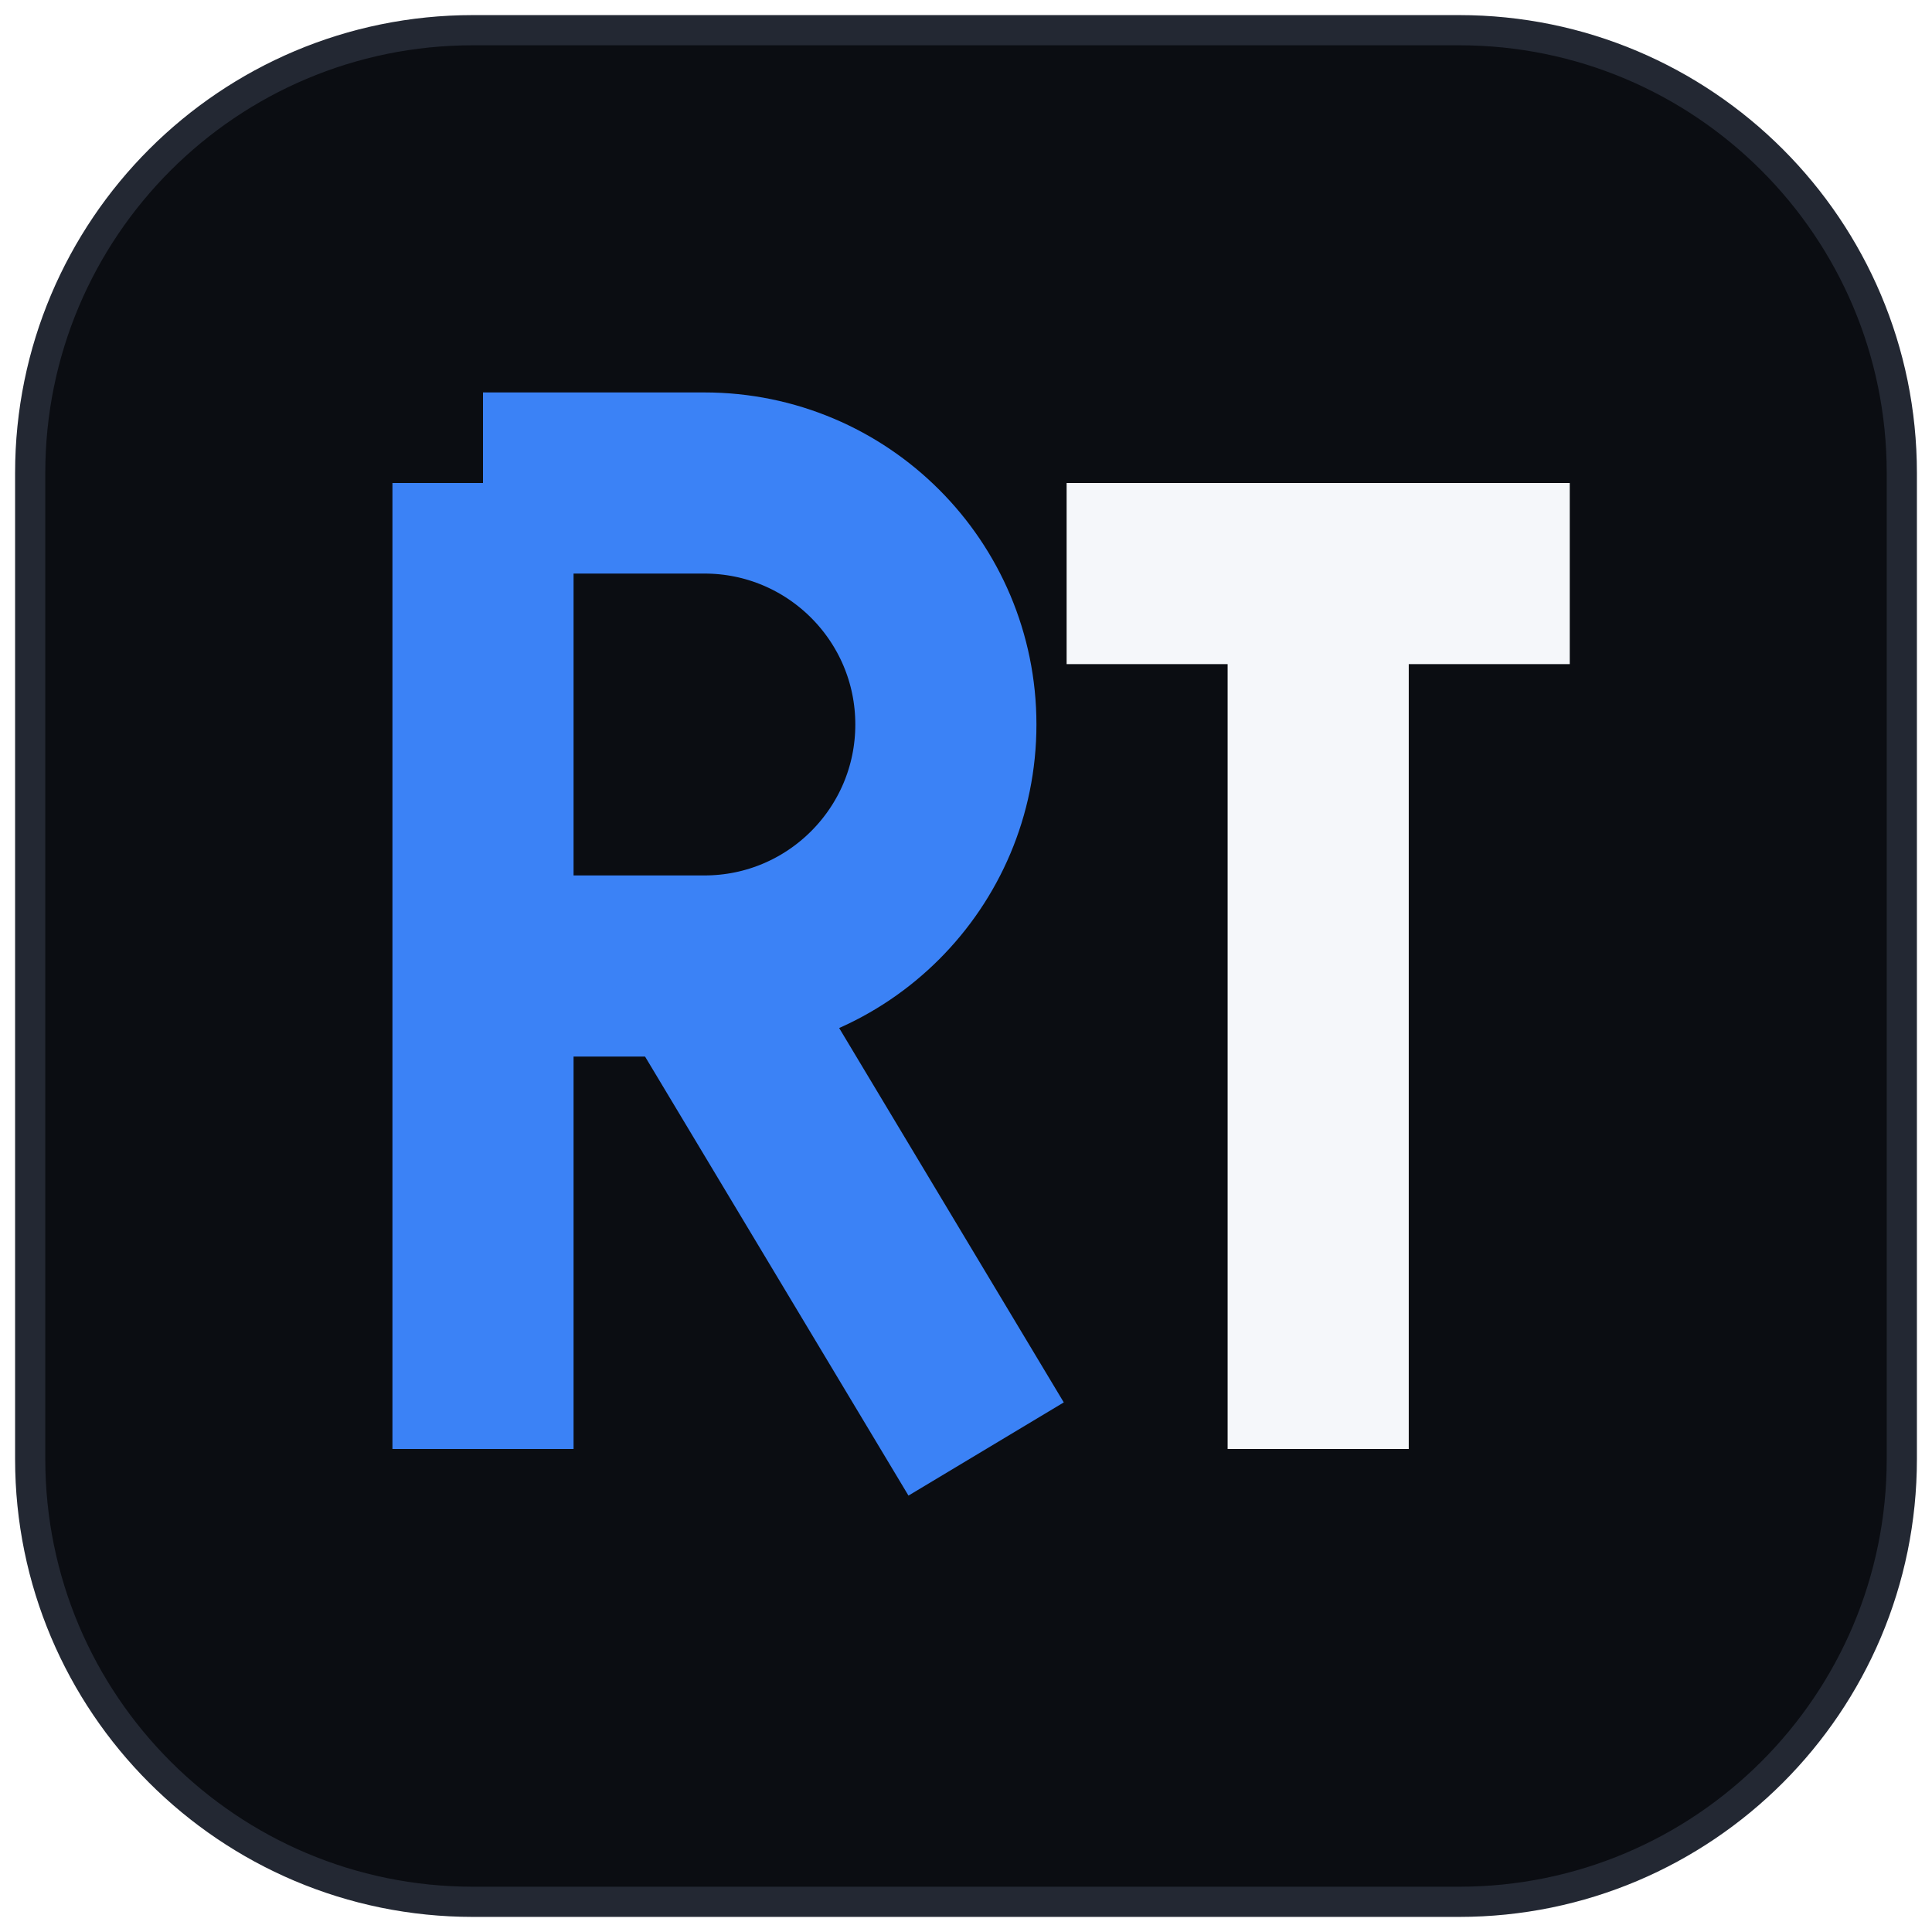
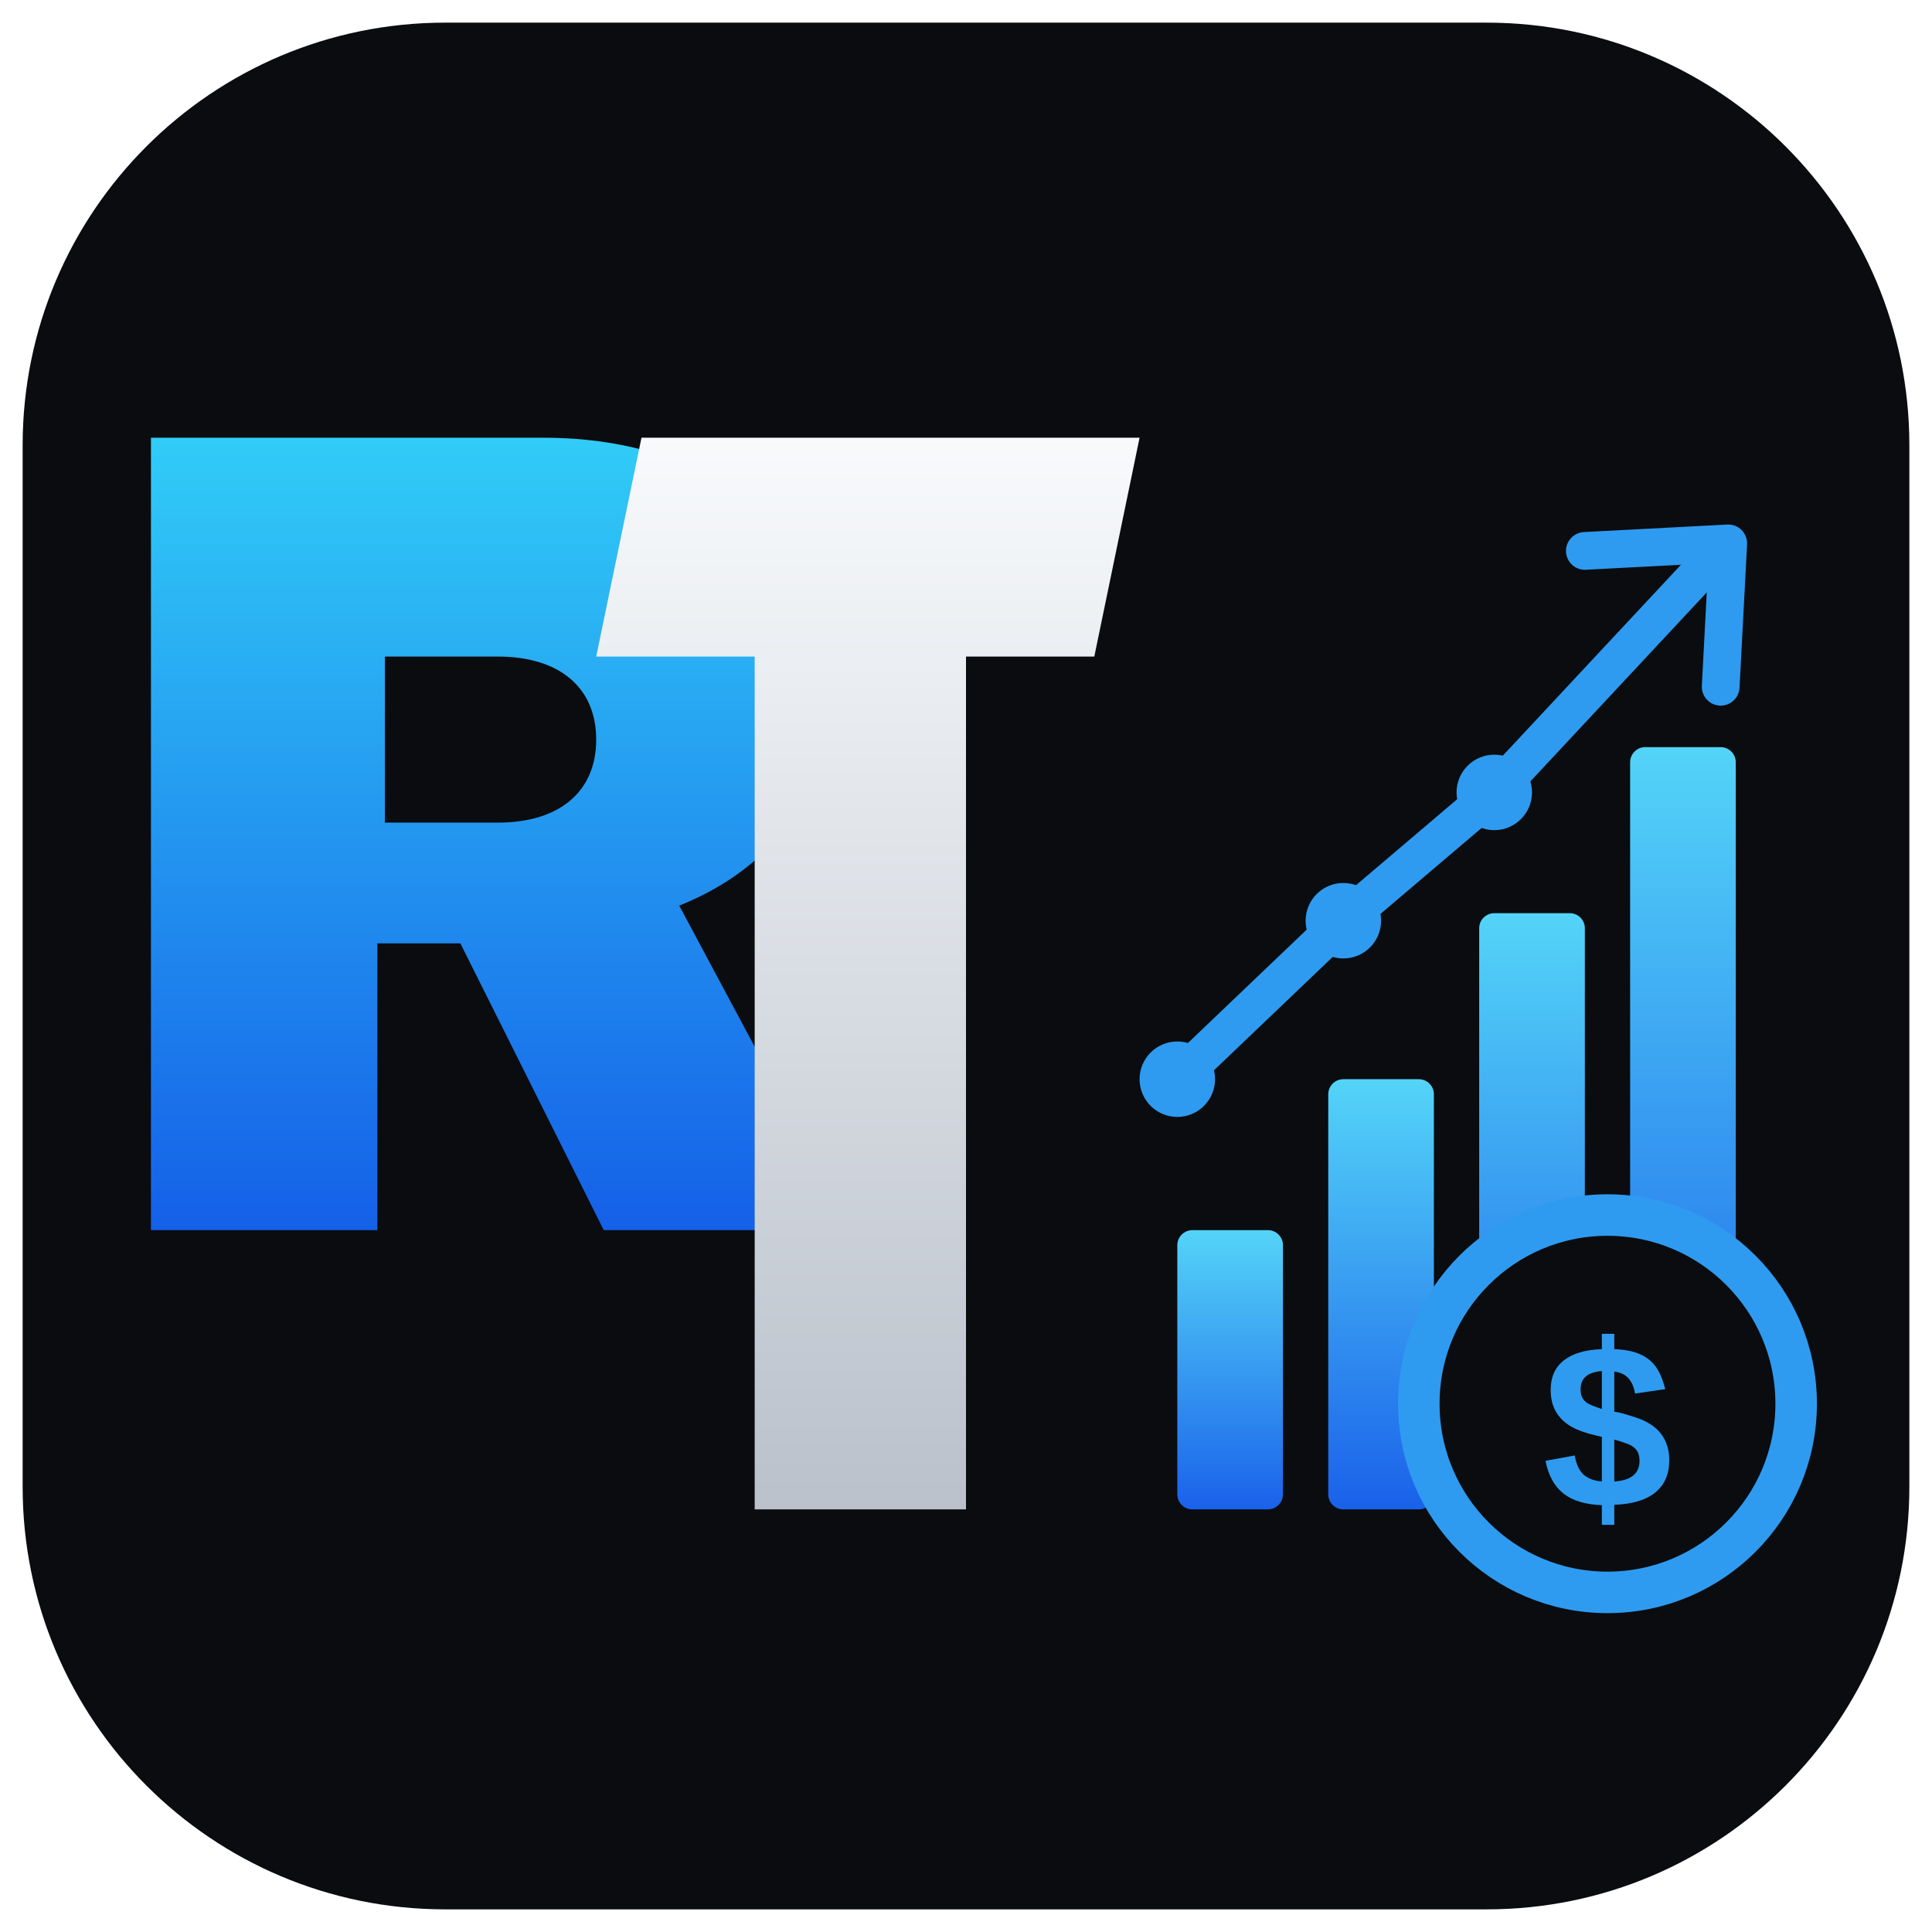
- <svg xmlns="http://www.w3.org/2000/svg" width="96" height="96" viewBox="0 0 96 96" fill="none">
-   <rect x="1.5" y="1.5" width="93" height="93" rx="22" fill="#0B0D12" stroke="#232833" stroke-width="1.5" />
-   <g stroke-linecap="butt" stroke-linejoin="miter" fill="none" stroke-width="9">
-     <path d="M24 24V72" stroke="#3B82F6" />
-     <path d="M24 24h11a12 12 0 0 1 0 24H24" stroke="#3B82F6" />
-     <path d="M34 47 49 72" stroke="#3B82F6" />
+ <svg xmlns="http://www.w3.org/2000/svg" width="512" height="512" viewBox="0 0 512 512">
+   <defs>
+     <linearGradient id="blue" x1="0" y1="0" x2="0" y2="1">
+       <stop offset="0" stop-color="#31CCF7" />
+       <stop offset="1" stop-color="#1560E8" />
+     </linearGradient>
+     <linearGradient id="silver" x1="0" y1="0" x2="0" y2="1">
+       <stop offset="0" stop-color="#F8FAFC" />
+       <stop offset="1" stop-color="#BAC1CB" />
+     </linearGradient>
+     <linearGradient id="bar" x1="0" y1="0" x2="0" y2="1">
+       <stop offset="0" stop-color="#54D4F8" />
+       <stop offset="1" stop-color="#1A61EA" />
+     </linearGradient>
+   </defs>
+   <rect x="6" y="6" width="500" height="500" rx="112" fill="#0A0C10" />
+   <path fill="url(#blue)" fill-rule="evenodd" d="M40 116h104c46 0 76 26 76 66 0 28-15 48-40 58l46 86h-66l-38-76h-22v76H40V116zm62 58v44h30c16 0 26-8 26-22s-10-22-26-22h-30z" />
+   <path fill="url(#silver)" d="M170 116h132l-12 58h-34v226h-56V174h-42z" />
+   <g fill="url(#bar)">
+     <rect x="312" y="326" width="28" height="74" rx="4" />
+     <rect x="352" y="286" width="28" height="114" rx="4" />
+     <rect x="392" y="242" width="28" height="158" rx="4" />
+     <rect x="432" y="198" width="28" height="202" rx="4" />
  </g>
-   <path d="M53 24h25v9h-8v39h-9V33h-8z" fill="#F5F7FA" />
+   <g fill="none" stroke="#2E9BF0" stroke-width="10" stroke-linecap="round" stroke-linejoin="round">
+     <polyline points="312,286 356,244 396,210 452,150" />
+     <polyline points="420,146 458,144 456,182" />
+   </g>
+   <g fill="#2E9BF0">
+     <circle cx="312" cy="286" r="10" />
+     <circle cx="356" cy="244" r="10" />
+     <circle cx="396" cy="210" r="10" />
+   </g>
+   <circle cx="426" cy="372" r="50" fill="#0A0C10" stroke="#2E9BF0" stroke-width="11" />
+   <text x="426" y="378" text-anchor="middle" dominant-baseline="central" font-family="Arial, Helvetica, sans-serif" font-weight="700" font-size="62" fill="#2E9BF0">$</text>
</svg>
